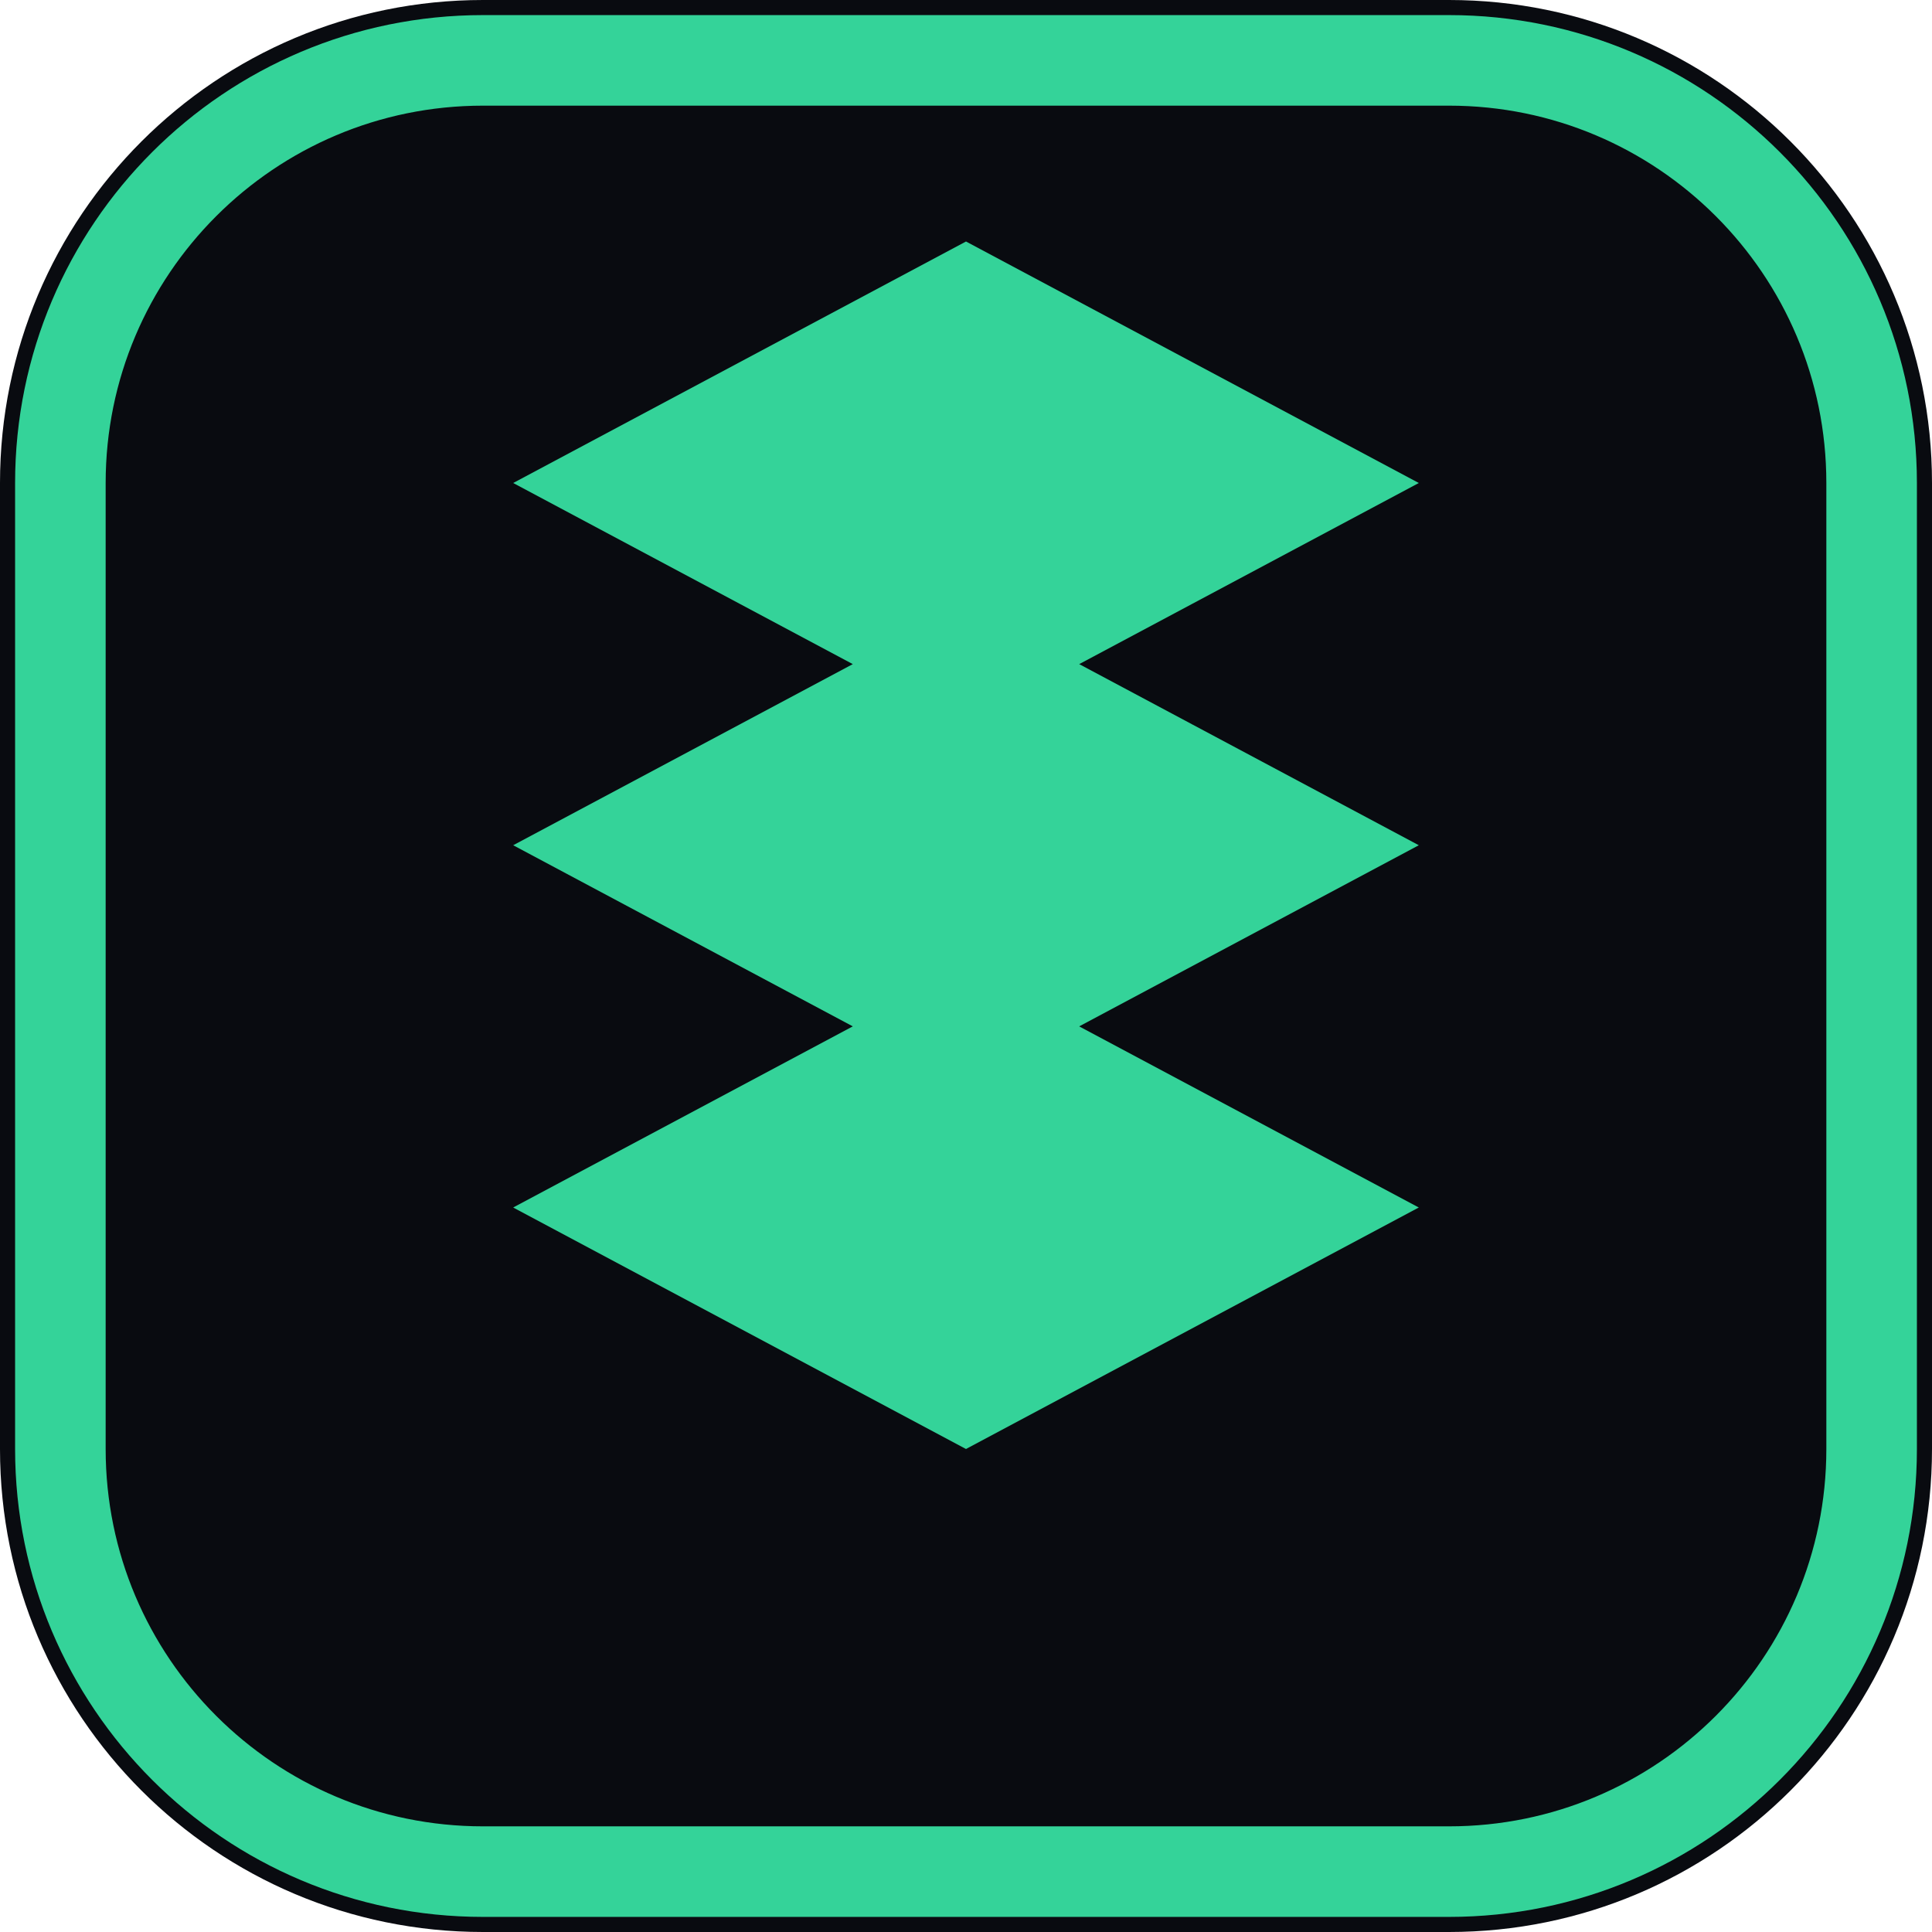
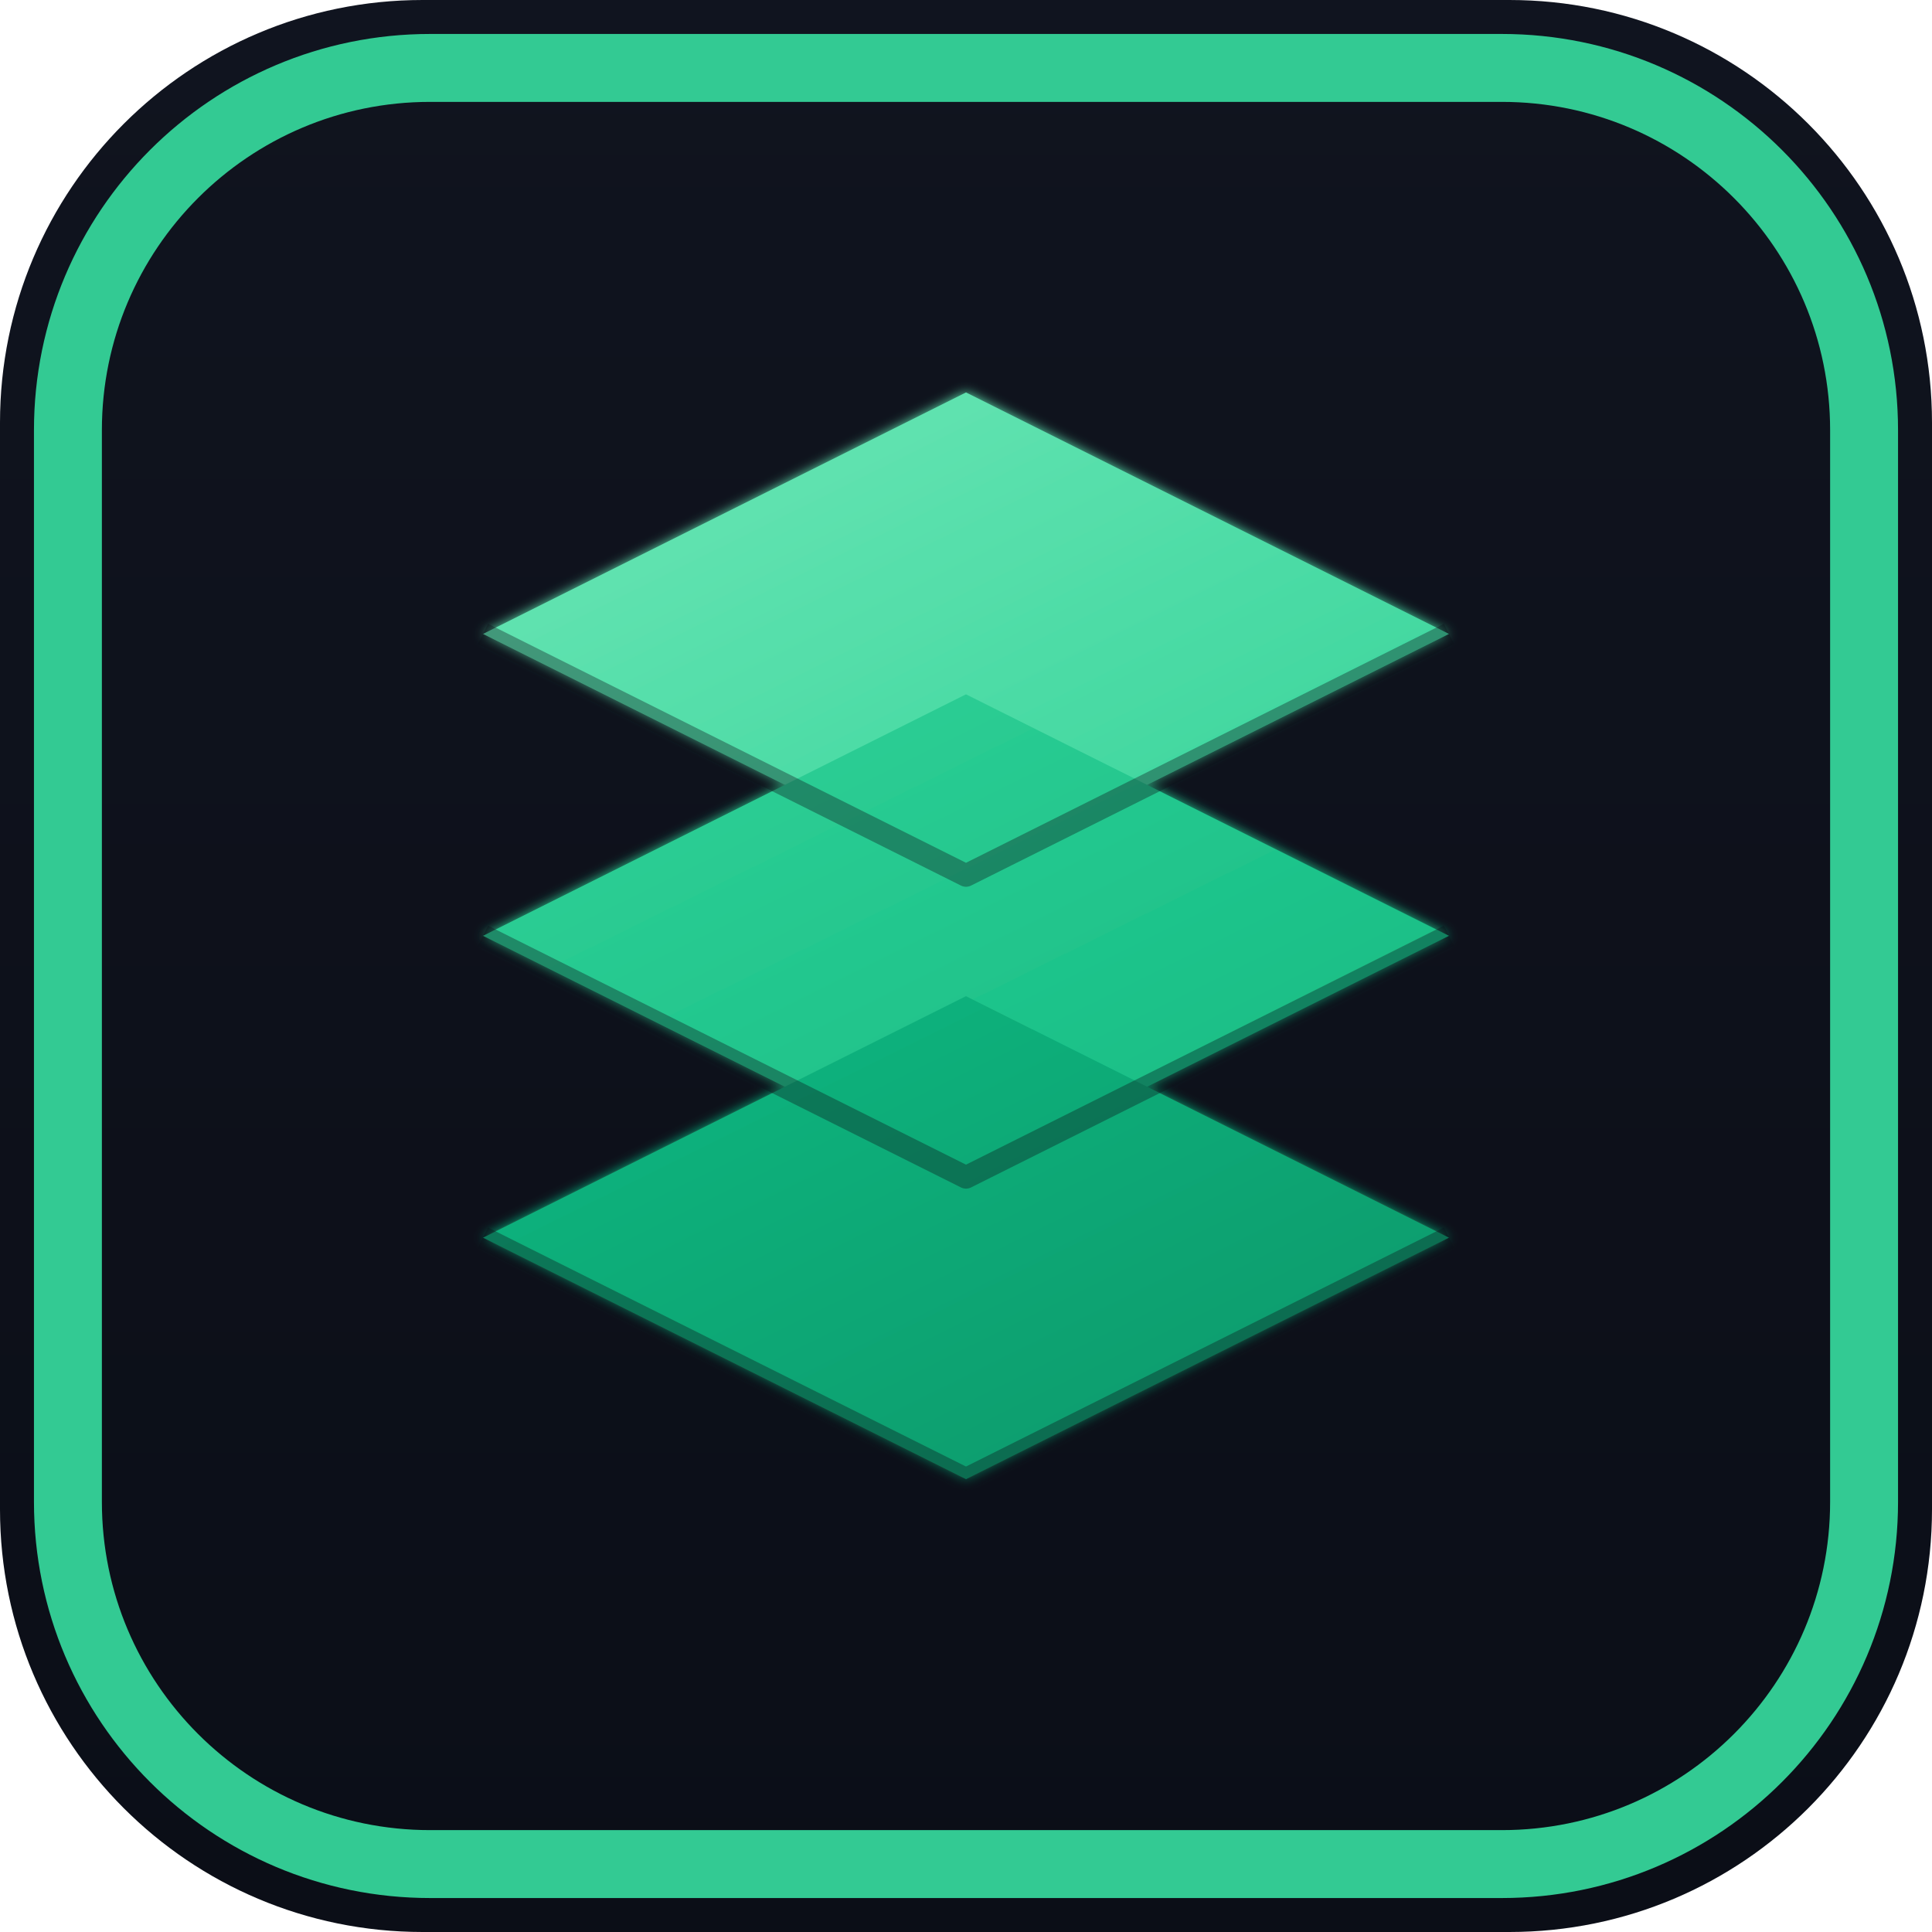
- <svg xmlns="http://www.w3.org/2000/svg" viewBox="0 0 64 64">
-   <rect width="64" height="64" rx="16" fill="#090b10" />
-   <rect x="2" y="2" width="60" height="60" rx="14" fill="none" stroke="#34d399" stroke-width="3" />
-   <path d="M17 40 l15 -8 l15 8 l-15 8 z M17 28 l15 -8 l15 8 l-15 8 z M17 16 l15 -8 l15 8 l-15 8 z" fill="#34d399" />
+ <svg xmlns="http://www.w3.org/2000/svg" width="512" height="512" viewBox="0 0 512 512" role="img" aria-label="xGas">
+   <defs>
+     <linearGradient id="plate" x1="0" y1="0" x2="0" y2="1">
+       <stop offset="0%" stop-color="#10141f" />
+       <stop offset="100%" stop-color="#0b0e17" />
+     </linearGradient>
+     <linearGradient id="layerTop" x1="0" y1="0" x2="1" y2="1">
+       <stop offset="0%" stop-color="#6ee7b7" />
+       <stop offset="100%" stop-color="#34d399" />
+     </linearGradient>
+     <linearGradient id="layerMid" x1="0" y1="0" x2="1" y2="1">
+       <stop offset="0%" stop-color="#34d399" />
+       <stop offset="100%" stop-color="#10b981" />
+     </linearGradient>
+     <linearGradient id="layerBot" x1="0" y1="0" x2="1" y2="1">
+       <stop offset="0%" stop-color="#10b981" />
+       <stop offset="100%" stop-color="#059669" />
+     </linearGradient>
+     <filter id="soft" x="-20%" y="-20%" width="140%" height="140%">
+       <feGaussianBlur in="SourceGraphic" stdDeviation="1.5" result="b" />
+       <feMerge>
+         <feMergeNode in="b" />
+         <feMergeNode in="SourceGraphic" />
+       </feMerge>
+     </filter>
+   </defs>
+   <rect width="512" height="512" rx="112" fill="url(#plate)" />
+   <rect x="18" y="18" width="476" height="476" rx="96" fill="none" stroke="#34d399" stroke-width="18" opacity="0.95" />
+   <g filter="url(#soft)">
+     <path fill="url(#layerTop)" d="M128 168 L256 104 L384 168 L256 232 Z" />
+     <path fill="url(#layerMid)" d="M128 248 L256 184 L384 248 L256 312 Z" />
+     <path fill="url(#layerBot)" d="M128 328 L256 264 L384 328 L256 392 Z" />
+   </g>
+   <g fill="none" stroke="#0b0e17" stroke-width="6" stroke-linejoin="round" opacity="0.35">
+     <path d="M128 168 L256 232 L384 168" />
+     <path d="M128 248 L256 312 L384 248" />
+     <path d="M128 328 L256 392 L384 328" />
+   </g>
</svg>
